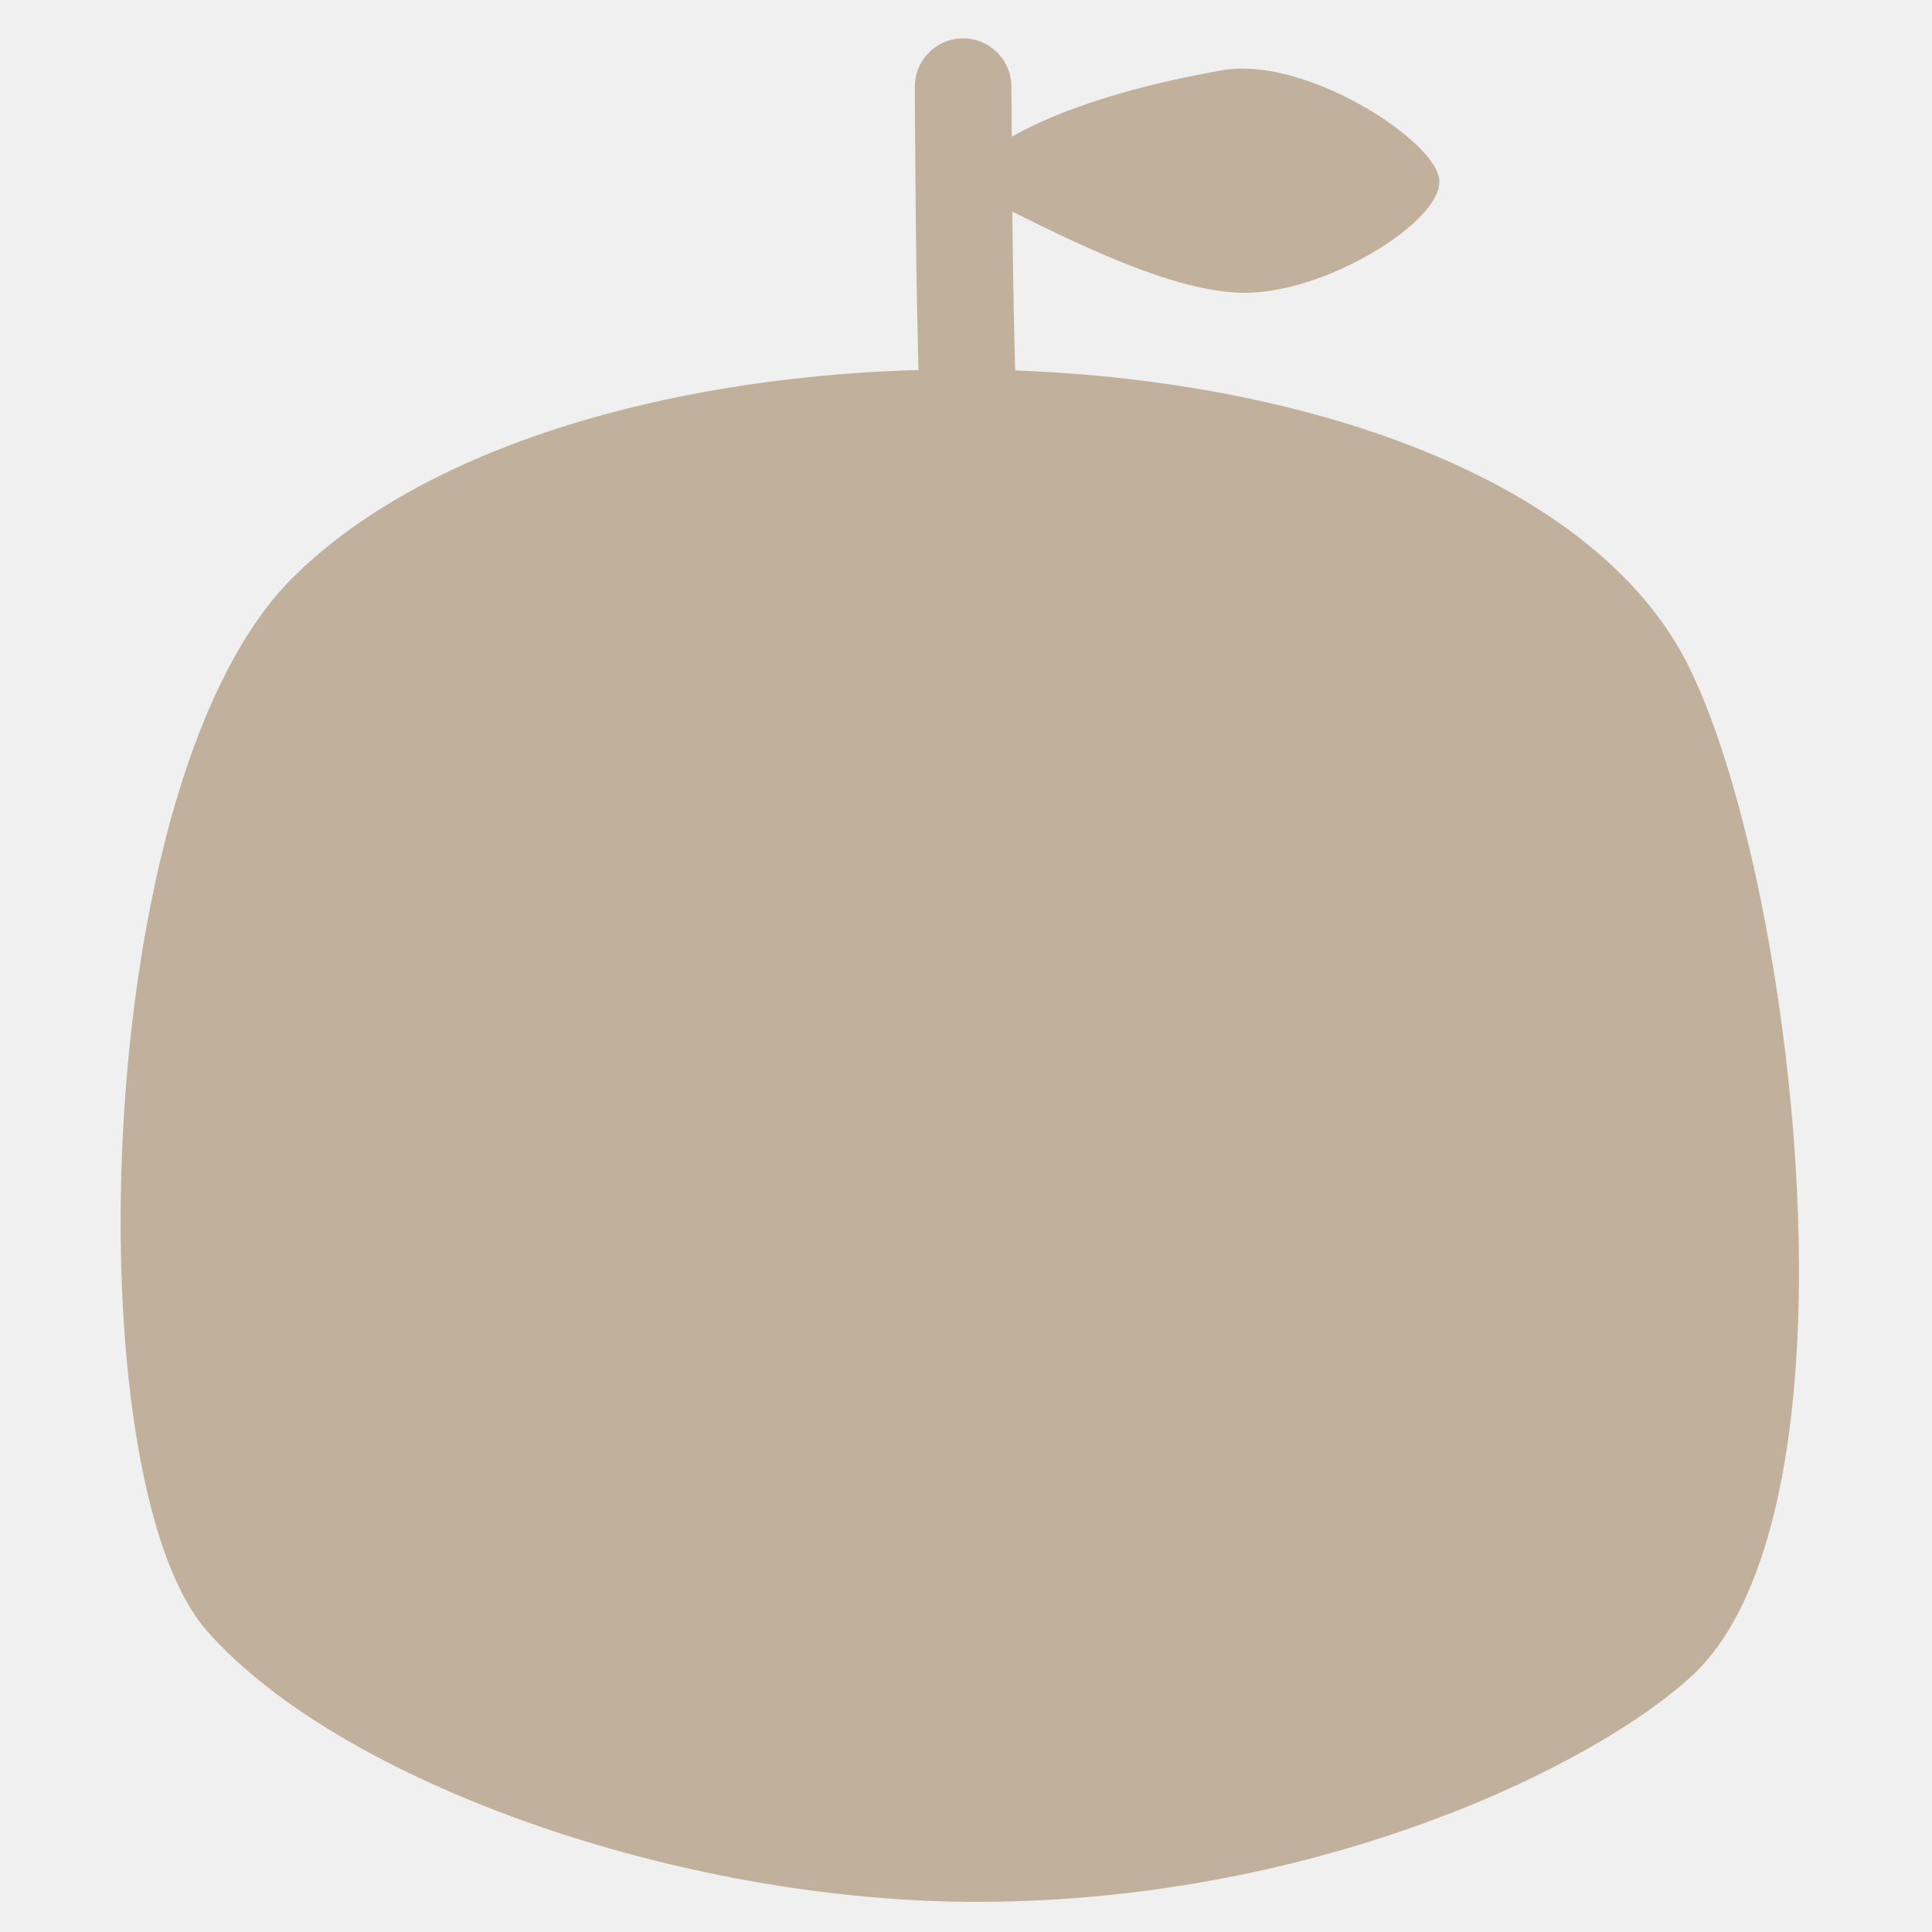
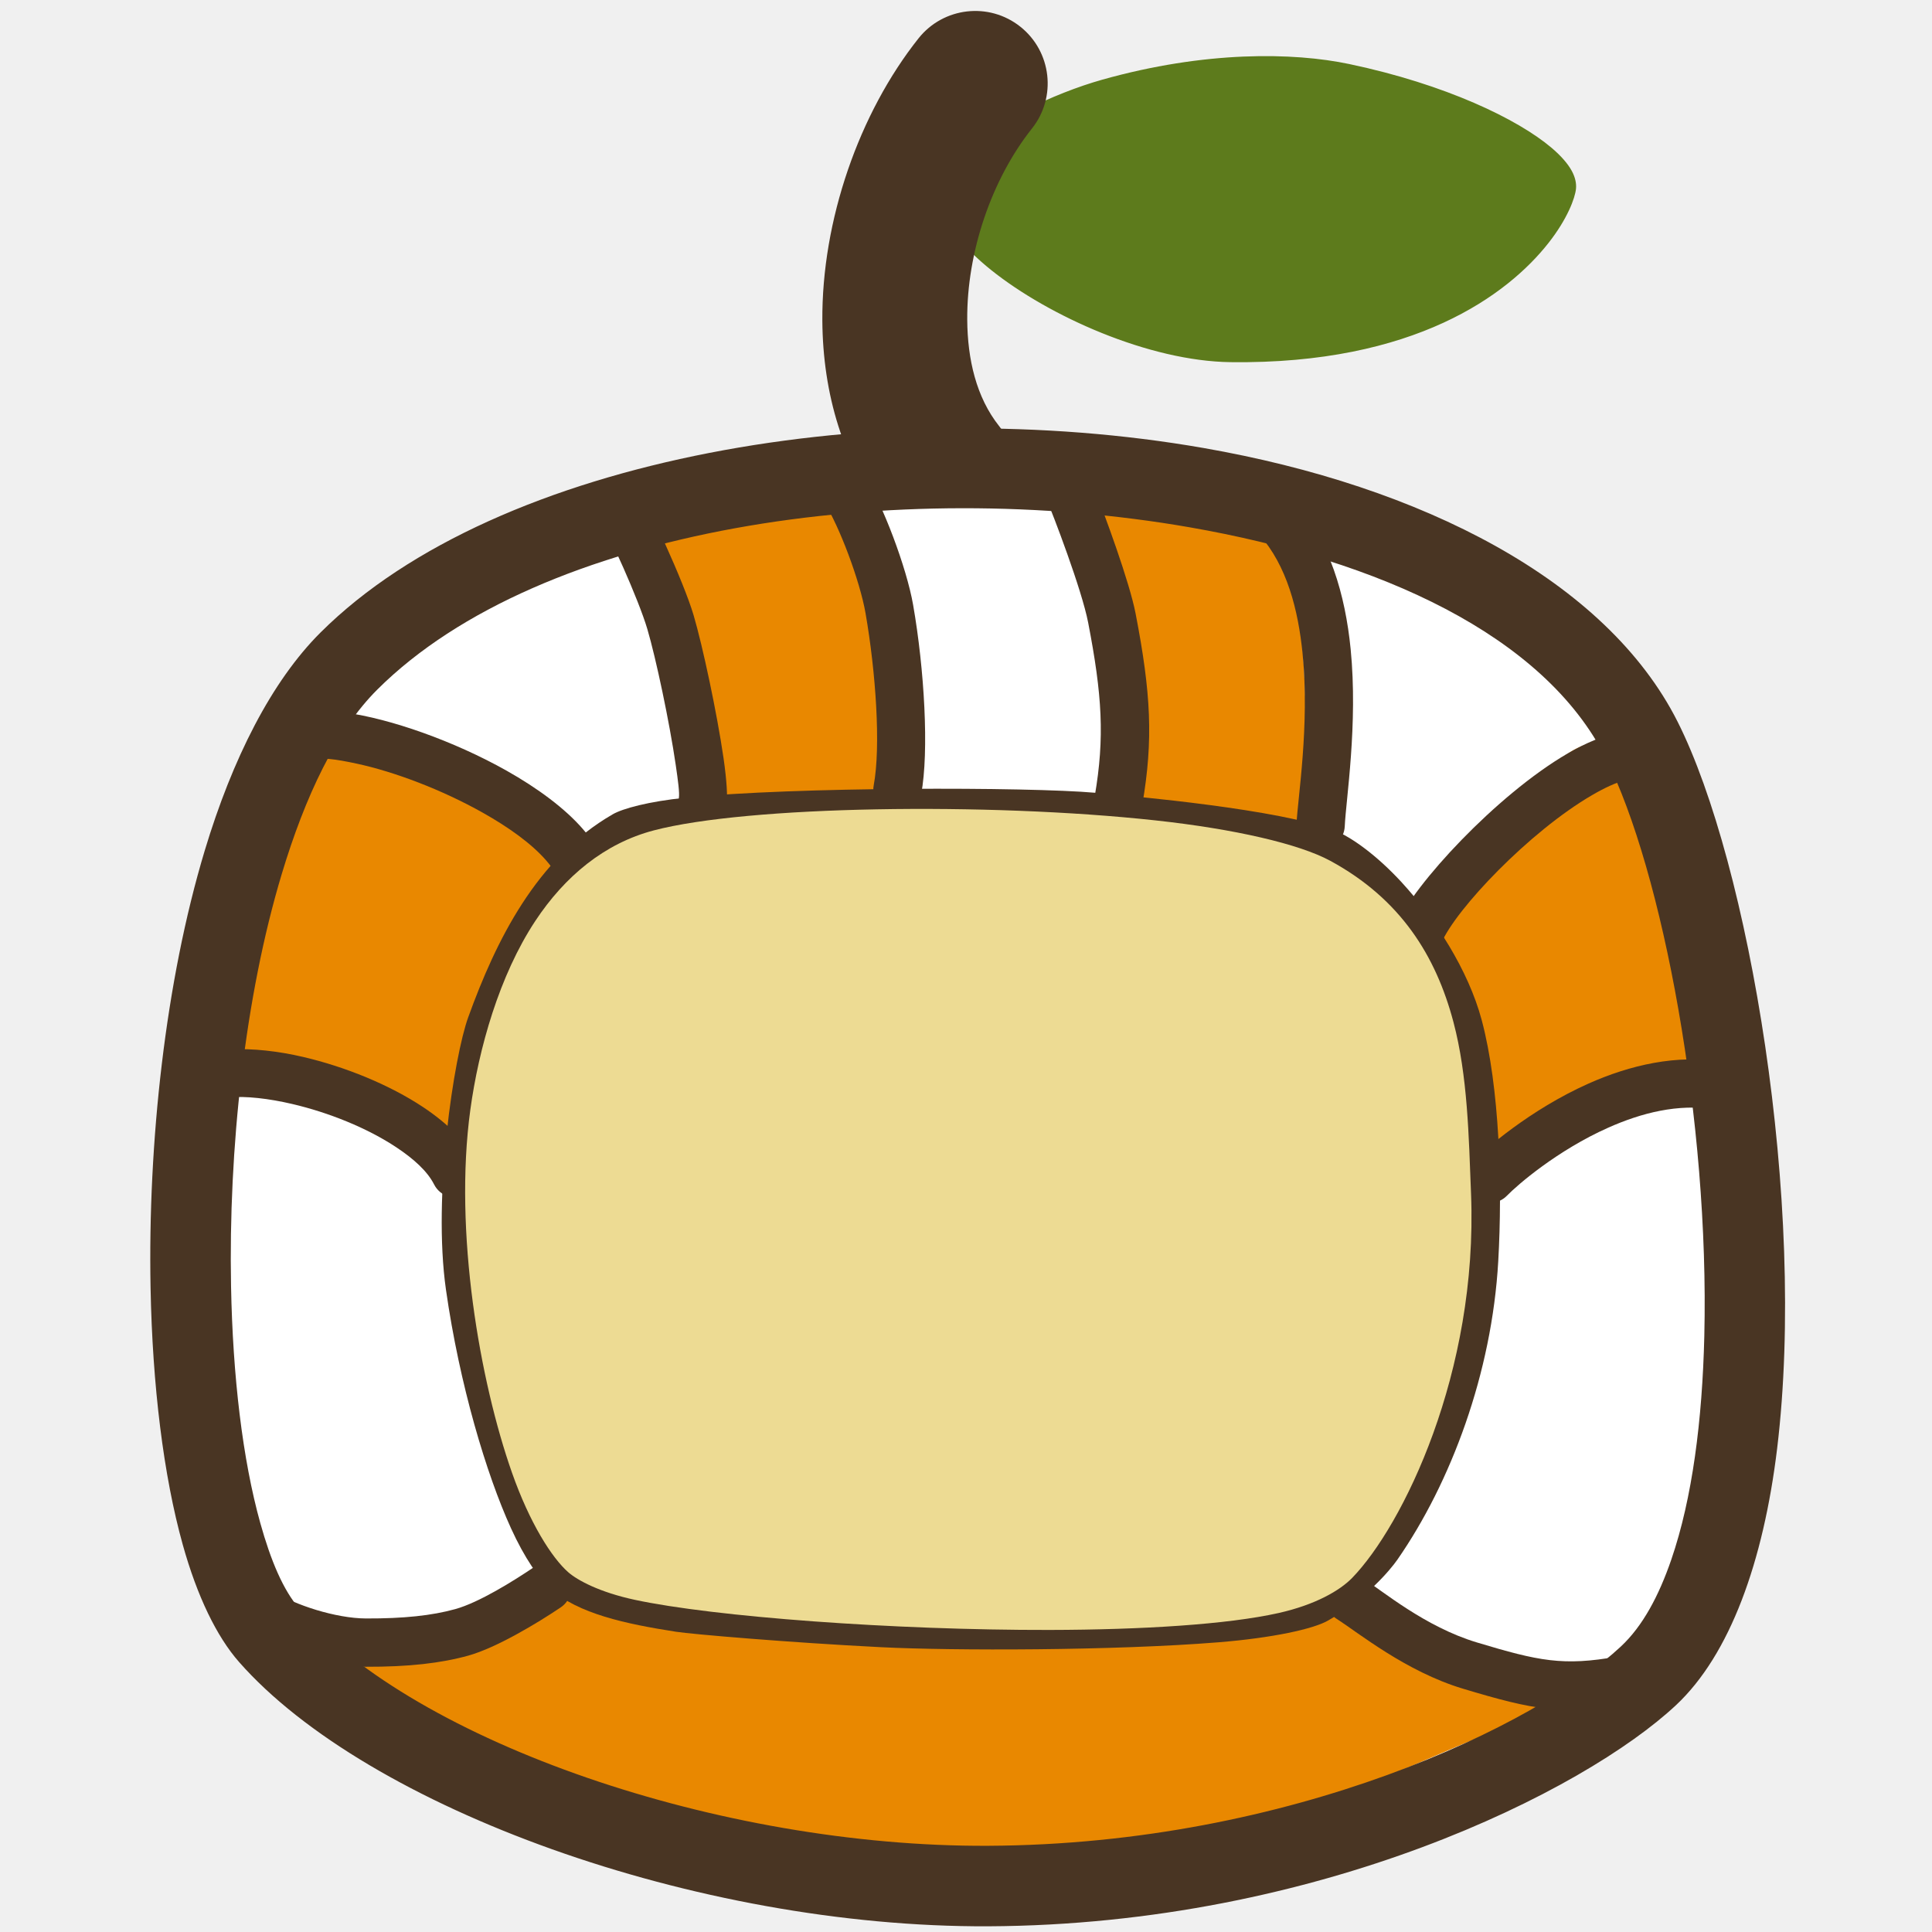
- <svg xmlns="http://www.w3.org/2000/svg" xml:space="preserve" style="fill-rule:evenodd;clip-rule:evenodd;stroke-linejoin:round;stroke-miterlimit:2" viewBox="0 0 200 200">
-   <path d="M826.689 355.803c-91.934 91.579-98.175 408.993-38.941 476.309 60.003 68.191 214.392 123.141 351.382 122.511 155.43-.714 279.95-62.681 322.81-102.788 79.28-74.187 44.83-361.859-3.33-457.476-81.42-161.651-492.873-177.064-631.921-38.556Z" style="fill:#c0b09c" transform="matrix(.22603 0 0 .22603 -155.867 -19.895)" />
-   <path d="M823.567 352.669c-22.494 22.407-40.064 58.018-52.779 100.24-18.83 62.532-27.134 139.62-25.823 208.92.877 46.321 6.054 89.167 15.2 121.904 6.26 22.403 14.443 40.144 24.261 51.302 60.592 68.859 216.394 124.648 354.724 124.012 156.91-.721 282.55-63.493 325.81-103.981 32.34-30.26 46.6-95.214 48.35-168.668 2.6-108.836-21.64-236.244-50.75-294.03-33.08-65.68-119.56-108.016-220.75-125.663-150.87-26.308-334.015 2.063-418.243 85.964Zm6.245 6.269c82.63-82.31 262.468-109.325 410.478-83.516 98.05 17.099 182.32 57.286 214.37 120.927 28.69 56.955 52.37 182.567 49.81 289.838-1.02 42.718-6.2 82.524-16.98 113.865-7.01 20.368-16.35 37.116-28.57 48.553-42.45 39.725-165.86 100.886-319.81 101.594-135.64.623-288.626-53.488-348.041-121.01-9.137-10.383-16.556-26.988-22.381-47.837-8.98-32.141-14.015-74.213-14.876-119.69-1.294-68.397 6.864-144.485 25.449-206.201 12.229-40.61 28.916-74.972 50.551-96.523Z" style="fill:#c0b09c" transform="matrix(.22603 0 0 .22603 -155.867 -19.895)" />
-   <path d="M1016.59 229.998c2.23-4.46 46.57-72.932 254.5-112.427 79.94-15.184 203.11 73.214 206.87 110.638 3.76 37.423-102.72 112.887-184.3 113.903-79.19.987-199.62-71.522-277.07-112.114Z" style="fill:#c0b09c" transform="matrix(.10581 0 0 .09817 -7.894 -3.774)" />
-   <path d="M1012.43 227.581a5.482 5.482 0 0 0-.34 3.98c.4 1.321 1.28 2.41 2.43 3.017 78.02 40.888 199.43 113.621 279.2 112.627 58.21-.725 128.88-38.577 164.72-74.344 9.53-9.517 16.63-18.931 20.57-27.461 2.96-6.4 4.18-12.41 3.65-17.74-.52-5.152-2.89-11.203-7.03-17.733-5.61-8.852-14.56-18.821-25.9-28.917-43.43-38.67-122.31-79.309-179.46-68.455-210.96 40.07-255.58 110.502-257.84 115.026Zm11.29.506c12.62-16.133 68.68-71.405 248.19-105.5 54.78-10.404 130.17 29.21 171.81 66.277 10.53 9.38 18.89 18.587 24.11 26.811 3.07 4.854 5.05 9.252 5.43 13.082.37 3.652-.68 7.718-2.71 12.103-3.53 7.646-9.99 15.998-18.53 24.526-34.47 34.407-102.41 70.936-158.41 71.633-76.91.958-192.9-68.2-269.89-108.933v.001Z" style="fill:#c0b09c" transform="matrix(.10581 0 0 .09817 -7.894 -3.774)" />
-   <path d="M983.448 138.317c-1.051 42.317-1.484 59.171-1.943 99.03" style="fill:#f8f8f8" transform="matrix(.7207 -.0391 .02046 .37708 -611.902 -4.733)" />
-   <path d="M976.528 137.689c-1.055 42.461-1.488 59.372-1.949 99.366-.084 7.306 2.951 13.368 6.773 13.529 3.822.161 6.994-5.64 7.078-12.946.459-39.723.89-56.52 1.937-98.693.182-7.299-2.772-13.507-6.591-13.853-3.819-.347-7.067 5.298-7.248 12.597Z" style="fill:#c0b09c" transform="matrix(.7207 -.0391 .02046 .37708 -611.902 -4.733)" />
+ <svg xmlns="http://www.w3.org/2000/svg" xml:space="preserve" style="fill-rule:evenodd;clip-rule:evenodd;stroke-linejoin:round;stroke-miterlimit:2" viewBox="0 0 240 240">
+   <path d="M1288.03 364.478c-121.3 7.598-290.485-58.047-311.248-104.862-17.236-38.863 83.088-90.286 151.868-111.623 105.36-32.683 197.97-38.227 257.56-32.475 147.19 14.208 244.29 56.896 244.08 80.684-.22 24.477-68.14 151.105-342.26 168.276Z" style="fill:#5d7b1c" transform="matrix(.11477 .01029 -.01263 .1409 9.652 -21.12)" />
+   <path d="M1289.03 375.05c-87.59 5.487-199.45-25.888-265.99-61.868-30.572-16.532-51.612-34.429-58.501-49.963-6.528-14.718-1.006-31.134 14.098-47.253 29.103-31.064 95.183-62.31 145.383-77.883 107.87-33.461 202.71-38.984 263.72-33.095 105.89 10.221 186.43 35.101 225.22 57.304 11.35 6.497 19.41 12.94 24.14 18.758 4.38 5.395 6.25 10.585 6.21 15.228-.08 8.261-6.33 27.086-24.32 49.605-38.53 48.218-131.87 116.759-329.96 129.167Zm-1.99-21.145c185.67-11.63 274.02-74.396 310.12-119.59 14-17.518 20.06-31.762 20.11-38.189.02-1.616-1.56-3.186-3.46-5.115-3.56-3.628-8.93-7.422-15.81-11.366-36.71-21.006-113.14-43.927-213.32-53.597-58.17-5.614-148.55-.049-251.4 31.854-39.78 12.341-90.58 35.026-121.2 59.369-9.31 7.398-16.712 14.878-20.9 22.293-3.207 5.679-4.476 11.217-2.155 16.449 5.569 12.558 23.695 26.135 48.415 39.5 62.47 33.777 167.36 63.543 249.6 58.392Z" style="fill:#5d7b1c" transform="matrix(.11477 .01029 -.01263 .1409 9.652 -21.12)" />
+   <path d="M979.272 77.94c1.934-12.471 5.479-14.55 7.913-4.641s2.839 28.078.906 40.549c-3.127 20.16-5.071 49.143-5.033 76.22.022 15.688.699 30.834 2.479 42.324 1.933 12.473 1.526 30.642-.908 40.547-2.434 9.905-5.98 7.819-7.913-4.654-3.295-21.265-4.881-48.768-4.921-77.804-.056-40.005 2.858-82.755 7.477-112.541Z" style="fill:#493523" transform="matrix(1.59803 0 0 .31186 -1450.803 -19.544)" />
+   <g transform="translate(-166.74 -8.307) scale(.25413)">
+     <path d="M826.689 355.803c-91.934 91.579-98.175 408.993-38.941 476.309 60.003 68.191 214.392 123.141 351.382 122.511 155.43-.714 279.95-62.681 322.81-102.788 79.28-74.187 44.83-361.859-3.33-457.476-81.42-161.651-492.873-177.064-631.921-38.556Z" style="fill:#fff" />
+     <clipPath id="a">
+       <path d="M826.689 355.803c-91.934 91.579-98.175 408.993-38.941 476.309 60.003 68.191 214.392 123.141 351.382 122.511 155.43-.714 279.95-62.681 322.81-102.788 79.28-74.187 44.83-361.859-3.33-457.476-81.42-161.651-492.873-177.064-631.921-38.556Z" />
+     </clipPath>
+     <g clip-path="url(#a)">
+       <path d="M928.557 812.936c-8.284.231-68.611 37.543-84.692 33.523-12.61-3.152-10.006 2.831-9.505 4.382 3.966 12.29 76.659 46.159 97.695 53.567 28.099 9.895 49.676 16.817 73.335 22.392 27.54 6.489 43.29 7.867 69.69 10.964 22.82 2.678 145.61-3.364 161.43-6.526 36.19-7.235 50.53-14.584 82.8-24.835 14.12-4.484 40.39-16.479 54-22.072 29.51-12.135 23.51-5.776 40.93-19.184 9.59-7.386-22.36-8.229-47.78-13.834-21.05-4.64-41.35-39.986-45.56-37.357-11.16 6.971-100.24 15.002-185.18 24.439-24.57 2.729-190.46-25.924-207.163-25.459Z" style="fill:#e98800" transform="translate(.002)" />
+       <path d="M770.719 293.412c-7.718 1.385 10.428 88.329 5.854 112.047-1.631 8.456 32.781 13.029 79.604 22.328 16.713 3.319 63.627 6.323 76.903.898 10.356-4.232 6.501-17.895 2.752-33.449-6.61-27.421-25.729-70.469-35.067-80.162-7.813-8.109-39.126 2.667-69.36-4.749-33.36-8.183-52.642-18.356-60.686-16.913Z" style="fill:#e98800" transform="rotate(-116.094 1177.66 255.64)" />
+       <path d="M914.065 293.431c-7.51 15.356-10.279 131.739-9.152 132.561 9.619 7.003 72.91-3.482 97.717-10.138 25.31-6.794 80.28-19.909 75.59-26.444-.25-.358.89-10.037 1.31-21.335.92-24.632 7.04-99.109 2.87-97.978-31.64 8.598-38.95 16.93-78.49 23.02-37.84 5.828-82.375-14.958-89.845.314Z" style="fill:#e98800" transform="rotate(119.041 903.152 363.732) skewX(8.007)" />
+       <path d="M854.913 353.219c.838 4.491 18.641 41.084 23.823 75.199 4.015 26.433.412 75.399 3.848 81.877 3.884 7.322 78.833 13.841 100.013 13.685 5.788-.043 4.262-80.533.614-107.677-4.377-32.563-15.833-47.446-19.804-47.94-8.736-1.088-23.514-6.937-41.421-9.884-31.17-5.131-67.517-7.641-67.073-5.26Z" style="fill:#e98800" transform="matrix(.82904 0 0 .92015 476.93 -41.696)" />
+       <path d="M845.069 368.554c2.977 9.452 19.264 29.101 26.665 57.38 5.372 20.526 8.345 57.125 8.91 58.907 1.013 3.201 82.781 3.918 101.233-2.159 8.087-2.664 4.096-36.397 1.534-64.13-2.872-31.104-16.823-64.596-20.859-64.413-25.008 1.128-45.042 3.882-70.445 6.698-5.559.616-47.524 6.176-47.038 7.717Z" style="fill:#e98800" transform="matrix(.80711 0 0 1.08156 290.889 -100.657)" />
+     </g>
+     <path d="M812.804 341.864c86.982-86.644 275.826-117.351 431.626-90.183 106.61 18.592 196.9 64.63 231.75 133.827 34.82 69.125 63.13 235.381 48.64 355.229-6.68 55.218-23.03 100.754-49.44 125.464-44.67 41.804-174.15 107.352-336.16 108.097-142.963.657-303.622-58.023-366.243-129.189-10.991-12.491-20.492-32.192-27.5-57.272-9.433-33.765-14.855-77.945-15.759-125.719-1.341-70.857 7.214-149.67 26.468-213.606 13.552-45.002 32.643-82.766 56.618-106.648Zm27.771 27.879c-20.155 20.076-35.319 52.285-46.711 90.115-18.162 60.311-26.069 134.676-24.804 201.515.833 44.024 5.623 84.761 14.316 115.875 5.077 18.173 11.178 32.816 19.142 41.867 57.387 65.217 205.512 116.436 336.522 115.833 148.85-.684 268.41-59.069 309.46-97.479 10.63-9.945 18.47-24.667 24.57-42.378 10.34-30.07 15.17-68.282 16.15-109.268 2.5-104.574-20.21-227.091-48.18-282.614-30.29-60.127-110.73-96.608-203.37-112.763-143.08-24.95-317.218-.272-397.095 79.297Z" style="fill:#493523" />
+     <path d="M1309.62 824.101c-5.5-3.5-7.12-10.803-3.62-16.298 3.5-5.496 10.8-7.117 16.3-3.618 9.49 6.045 30.34 23.711 55.69 31.341 30.27 9.112 42.15 11.664 68.77 6.933 6.41-1.141 12.54 3.142 13.68 9.556 1.14 6.415-3.14 12.549-9.55 13.689-30.84 5.48-44.65 2.985-79.71-7.57-27.9-8.399-51.11-27.379-61.56-34.033Zm51.02-330.367c-2.55 5.998-9.48 8.802-15.48 6.258-6-2.544-8.8-9.479-6.26-15.477 8.11-19.119 48.51-63.111 83.48-83.507 17.76-10.359 34.61-14.169 46.28-9.955 6.12 2.214 9.3 8.986 7.09 15.114-2.22 6.128-8.99 9.305-15.12 7.091-2.62-.947-5.77-.437-9.28.504-5.28 1.418-11.06 4.133-17.07 7.641-30.58 17.83-66.55 55.617-73.64 72.331Z" style="fill:#493523" transform="translate(.002)" />
+     <path d="M1317.02 438.822c-3.52 5.478-10.84 7.062-16.31 3.536-5.48-3.527-7.07-10.838-3.54-16.316 4.41-6.844 22.6-30.57 48.37-48.746 17.89-12.616 39.35-22.449 62.26-23.101 6.51-.186 11.95 4.951 12.13 11.464.19 6.513-4.95 11.951-11.46 12.136-18.21.518-35.1 8.768-49.32 18.795-22.39 15.789-38.3 36.287-42.13 42.232Z" style="fill:#493523" transform="rotate(11.219 447.359 913.805)" />
+     <path d="M776.921 830.215c-5.405-3.639-6.838-10.981-3.199-16.386 3.638-5.404 10.98-6.838 16.385-3.199 9.629 6.484 30.224 13.14 44.826 13.194 18.514.068 32.227-1.395 43.724-4.574 11.65-3.222 28.521-13.788 38.356-20.417 5.402-3.642 12.745-2.212 16.387 3.19 3.642 5.403 2.212 12.745-3.191 16.387-11.552 7.788-31.574 19.811-45.258 23.595-13.18 3.645-28.882 5.507-50.105 5.428-18.885-.07-45.472-8.834-57.925-17.218Zm176.395-367.316c.757 6.471-3.882 12.339-10.353 13.096-6.471.758-12.34-3.881-13.097-10.352-.481-4.11-3.1-8.117-6.653-12.221-7.231-8.354-18.442-16.343-31.081-23.46-19.859-11.184-43.271-20.077-61.834-24.034-9.853-2.1-17.947-3.392-22.372-1.409-5.946 2.664-12.936 0-15.6-5.945-2.664-5.946-.001-12.936 5.945-15.601 5.783-2.591 15.162-3.491 26.751-1.931 21.693 2.92 52.911 13.828 78.696 28.348 15.262 8.595 28.613 18.492 37.346 28.58 7.092 8.193 11.292 16.724 12.252 24.929Z" style="fill:#493523" transform="translate(.002)" />
+     <path d="M997.831 292.608c-3.514-5.487-1.913-12.794 3.569-16.308 5.49-3.515 12.8-1.914 16.31 3.572 8.71 13.588 20.48 44.642 23.68 63.015 5.48 31.395 7.85 71.567 3.93 92.48-1.2 6.404-7.37 10.629-13.77 9.429-6.41-1.199-10.63-7.372-9.43-13.776 3.56-19.017.99-55.529-3.99-84.078-2.75-15.83-12.8-42.626-20.299-54.334Z" style="fill:#493523" transform="translate(61.091 -14.473)" />
+     <path d="M983.756 293.549c-3.932-5.195-2.907-12.605 2.288-16.537 5.195-3.932 12.605-2.907 16.536 2.288 4.53 5.98 22.11 43.873 27.05 60.607 4.39 14.857 11.4 47.69 14.61 69.775 1.58 10.897 2.08 19.54 1.48 23.287-1.03 6.435-7.08 10.827-13.52 9.803-6.43-1.024-10.82-7.08-9.8-13.514.42-2.609-.42-8.59-1.52-16.179-3.06-21.042-9.71-52.329-13.89-66.484-4.32-14.602-19.285-47.829-23.234-53.046Z" style="fill:#493523" transform="translate(-34.443 -6.426)" />
+     <path d="M981.229 410.088c2.947 5.811.621 12.921-5.19 15.868-5.811 2.946-12.921.621-15.867-5.19-3.33-6.566-10.098-12.583-18.404-18.104-14.272-9.484-33.121-17.047-50.944-21.207-11.463-2.675-22.485-3.963-31.494-3.227-4.526.37-8.442 1.137-11.259 2.901-5.522 3.458-12.812 1.782-16.27-3.739-3.458-5.522-1.783-12.813 3.739-16.271 12.234-7.661 35.636-8.494 60.65-2.656 20.533 4.793 42.205 13.609 58.646 24.536 12.169 8.088 21.515 17.469 26.393 27.089Z" style="fill:#493523" transform="translate(-91.872 190.88)" />
+     <path d="M992.558 304.618c-4.335-4.864-3.905-12.332.959-16.667 4.864-4.335 12.333-3.905 16.663.959 16.78 18.828 24.46 45.174 27.08 71.705 3.63 36.725-2.29 73.531-2.88 86.652-.3 6.508-5.82 11.554-12.33 11.259-6.51-.294-11.55-5.817-11.26-12.326.57-12.608 6.47-47.969 2.98-83.261-2.13-21.48-7.63-43.077-21.212-58.321Z" style="fill:#493523" transform="translate(279.083 -10.652)" />
+     <path d="M992.803 285.498c-2.788-5.052-1.517-11.524 3.217-15.108 5.2-3.932 12.6-2.906 16.54 2.289.31.417 1.95 3.359 3.9 8.25 5.32 13.297 17.45 46.283 20.42 61.645 7.55 39.025 8.72 61.85 3.33 93.286-1.11 6.422-7.21 10.741-13.64 9.639-6.42-1.102-10.74-7.21-9.63-13.632 4.9-28.583 3.62-49.329-3.24-84.812-3.1-16.061-17.139-52.798-20.631-60.952a51.064 51.064 0 0 0-.266-.605Z" style="fill:#493523" transform="translate(174.325 -10.069)" />
+     <path d="M917.803 399.97c23.163-13.365 237.317-14.306 289.407-9.706 24.25 2.141 111.17 9.3 144.38 22.189 19.08 7.406 62.72 54.055 74.98 100.127 10.65 40.02 12.07 98.678 9.5 143.852-3.72 65.484-27.61 129.369-58.76 174.299-3.8 5.482-15.72 19.036-34.32 29.786-25.35 14.649-204.16 16.141-267.9 12.928-57.27-2.887-117.934-8.02-127.528-9.513-25.641-3.99-50.265-7.251-64.439-19.924-17.197-15.376-44.838-90.154-56.537-172.04-7.851-54.947 4.455-136.12 12.641-158.752 15.366-42.482 36.343-88.877 78.576-113.246Z" style="fill:#cebaba" transform="translate(263.553 144.422) scale(.76693)" />
+     <path d="M902.418 373.306c6.349-3.664 22.849-8.17 46.269-10.546 69.903-7.095 218.613-6.925 261.233-3.162 25.68 2.268 117.63 10.505 152.81 24.156 10.29 3.994 26.58 15.564 42.64 33.053 20.9 22.754 42.35 55.532 50.95 87.859 11.36 42.714 13.23 105.299 10.49 153.513-4.06 71.431-30.22 141.083-64.2 190.093-4.93 7.104-20.12 24.969-44.22 38.899-9.37 5.416-35.45 11.112-69.93 13.891-66.53 5.361-169.45 5.421-214.92 3.129-58.7-2.959-120.877-8.31-130.711-9.84-32.227-5.015-62.41-11.466-80.224-27.393-7.106-6.353-16.37-19.522-25.083-38.657-15.631-34.325-32.74-91.285-41.411-151.979-8.586-60.087 5.215-148.828 14.167-173.577 17.712-48.969 43.458-101.349 92.14-129.439Zm426.122 459.995c12.56-7.46 20.86-16.345 23.47-20.111 28.33-40.85 49.94-98.968 53.33-158.506 2.39-42.132 1.41-96.864-8.52-134.19-6.11-22.96-21.96-45.883-36.8-62.044-7.77-8.466-14.59-15.364-19.57-17.297-31.25-12.128-113.13-18.209-135.95-20.224-35.72-3.155-149.24-3.571-221.922.908-22.466 1.384-47.213 5.174-51.042 5.773-34.642 20.93-50.54 60.633-63.36 96.077-7.42 20.515-18.231 94.121-11.115 143.927 6.644 46.501 18.658 90.596 30.771 121.563 6.101 15.598 10.891 27.484 15.81 31.882 3.773 3.373 9.23 4.833 15.156 6.376 10.208 2.657 21.742 4.249 33.497 6.078 9.354 1.456 68.505 6.372 124.345 9.187 43.76 2.206 142.84 2.152 206.88-3.008 19.76-1.593 42.55-5.916 45.02-6.391Z" style="fill:#493523" transform="translate(263.553 144.422) scale(.76693)" />
+     <path d="M938.959 423.292c81.301-21.382 344.361-15.073 401.171 15.732 67.4 36.54 65.66 110.13 68.33 177.791 3.93 99.692-36.07 185.575-64.21 214.616-35.73 36.86-416.016 17.932-443.125-5.883-25.055-22.01-62.72-156.346-48.825-258.231 7.643-56.042 32.473-129.775 86.659-144.025Z" style="fill:#eddb93" transform="translate(263.553 144.422) scale(.76693)" />
+     <path d="M928.519 383.596c59.694-15.699 212.781-18.017 319.711-6.403 50.69 5.507 91.69 15.025 111.47 25.747 45.02 24.408 67.43 60.821 78.55 102.8 9.06 34.215 9.77 72.62 11.22 109.457 4.5 114.038-43.55 211.581-75.75 244.801-7.79 8.033-23.45 17.164-47.07 22.439-32.31 7.217-86.38 10.64-145.93 10.751-99.15.186-213.874-8.362-264.419-19.238-22.186-4.774-36.359-12.376-42.266-17.565-10.497-9.221-24.608-31.456-35.855-63.454-20.488-58.286-37.154-153.407-26.55-231.161 5.352-39.24 18.496-85.717 41.356-120.368 18.873-28.608 44.21-49.568 75.533-57.806Zm-1.447 407.881c25.046 3.171 160.788 19.793 253.488 19.619 41.16-.077 79.4-1.652 108.03-5.372 11.17-1.451 24.5-4.85 29.1-6.07 23.68-27.594 52.98-99.269 49.75-181.22-1-25.356-1.18-51.612-5.27-76.168-4.49-27.011-13.82-52.096-41.6-67.159-14.32-7.762-44.51-12.315-81.21-16.301-96.97-10.533-235.83-10.054-289.962 4.183-16.19 4.257-26.358 19.084-34.686 35.349-11.834 23.114-18.497 50.731-21.742 74.525-8.85 64.886 5.56 144.206 22.657 192.846 3.327 9.466 8.493 20.011 11.445 25.768Z" style="fill:#eddb93" transform="translate(263.553 144.422) scale(.76693)" />
+   </g>
</svg>
